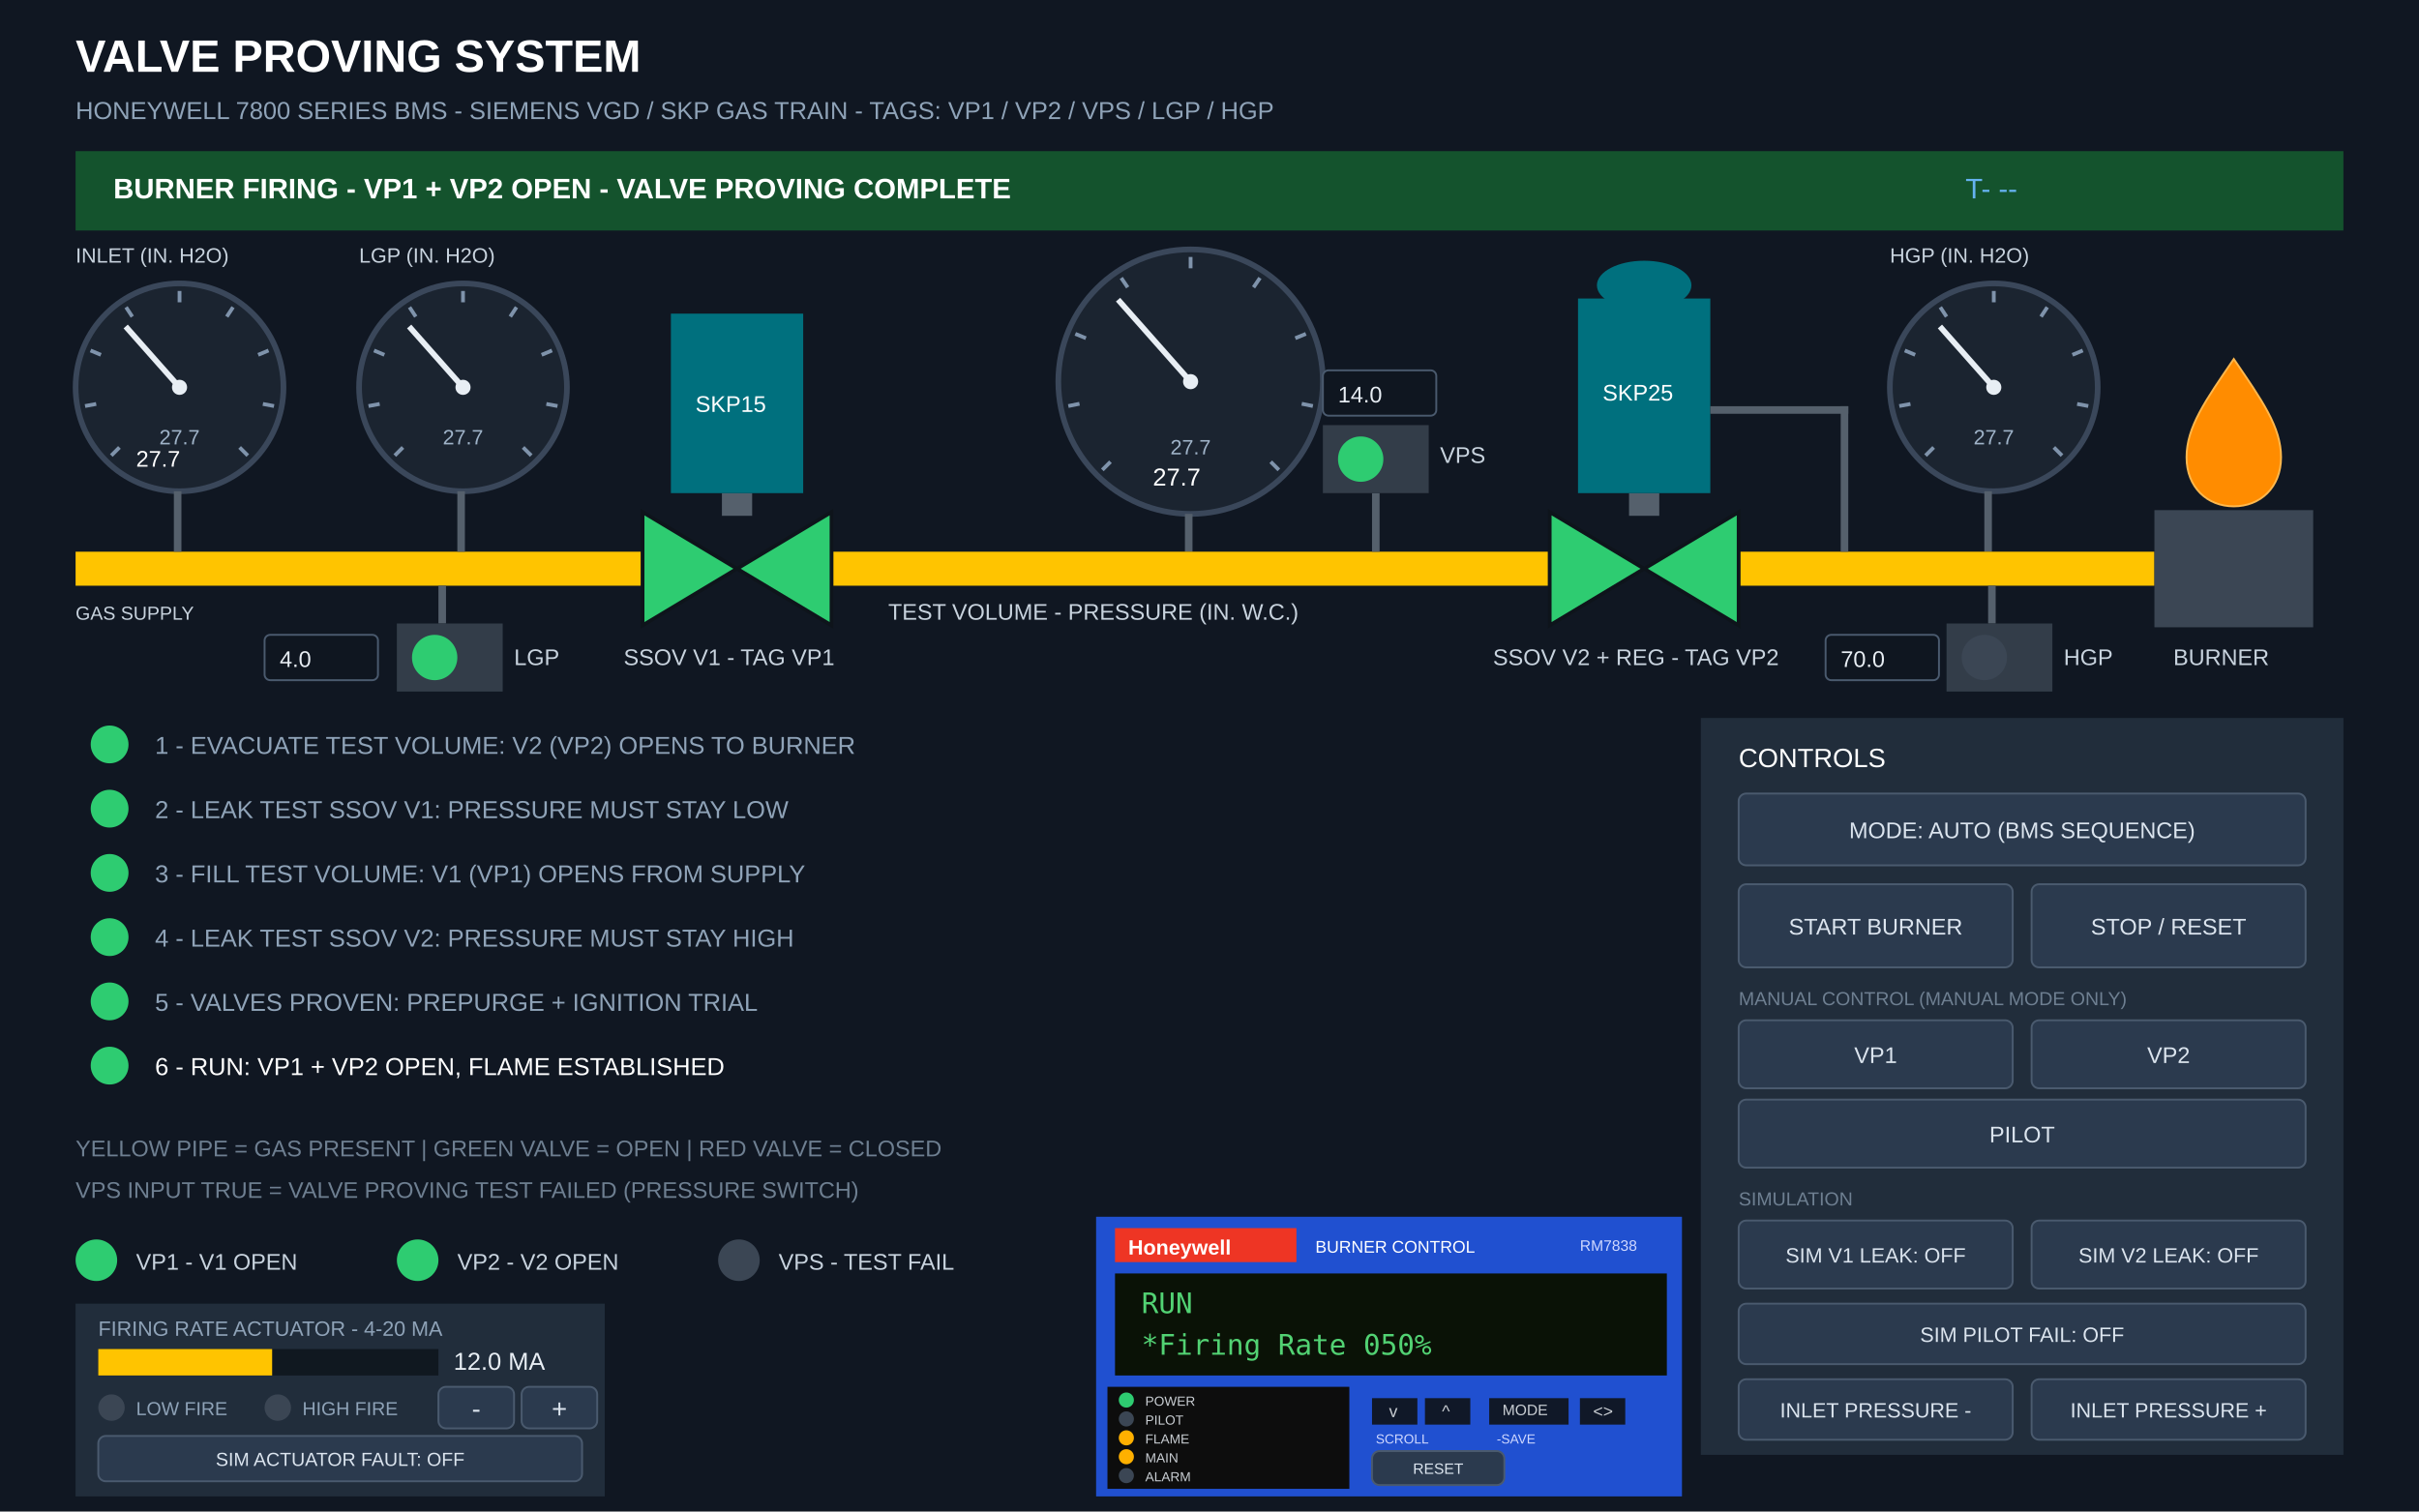
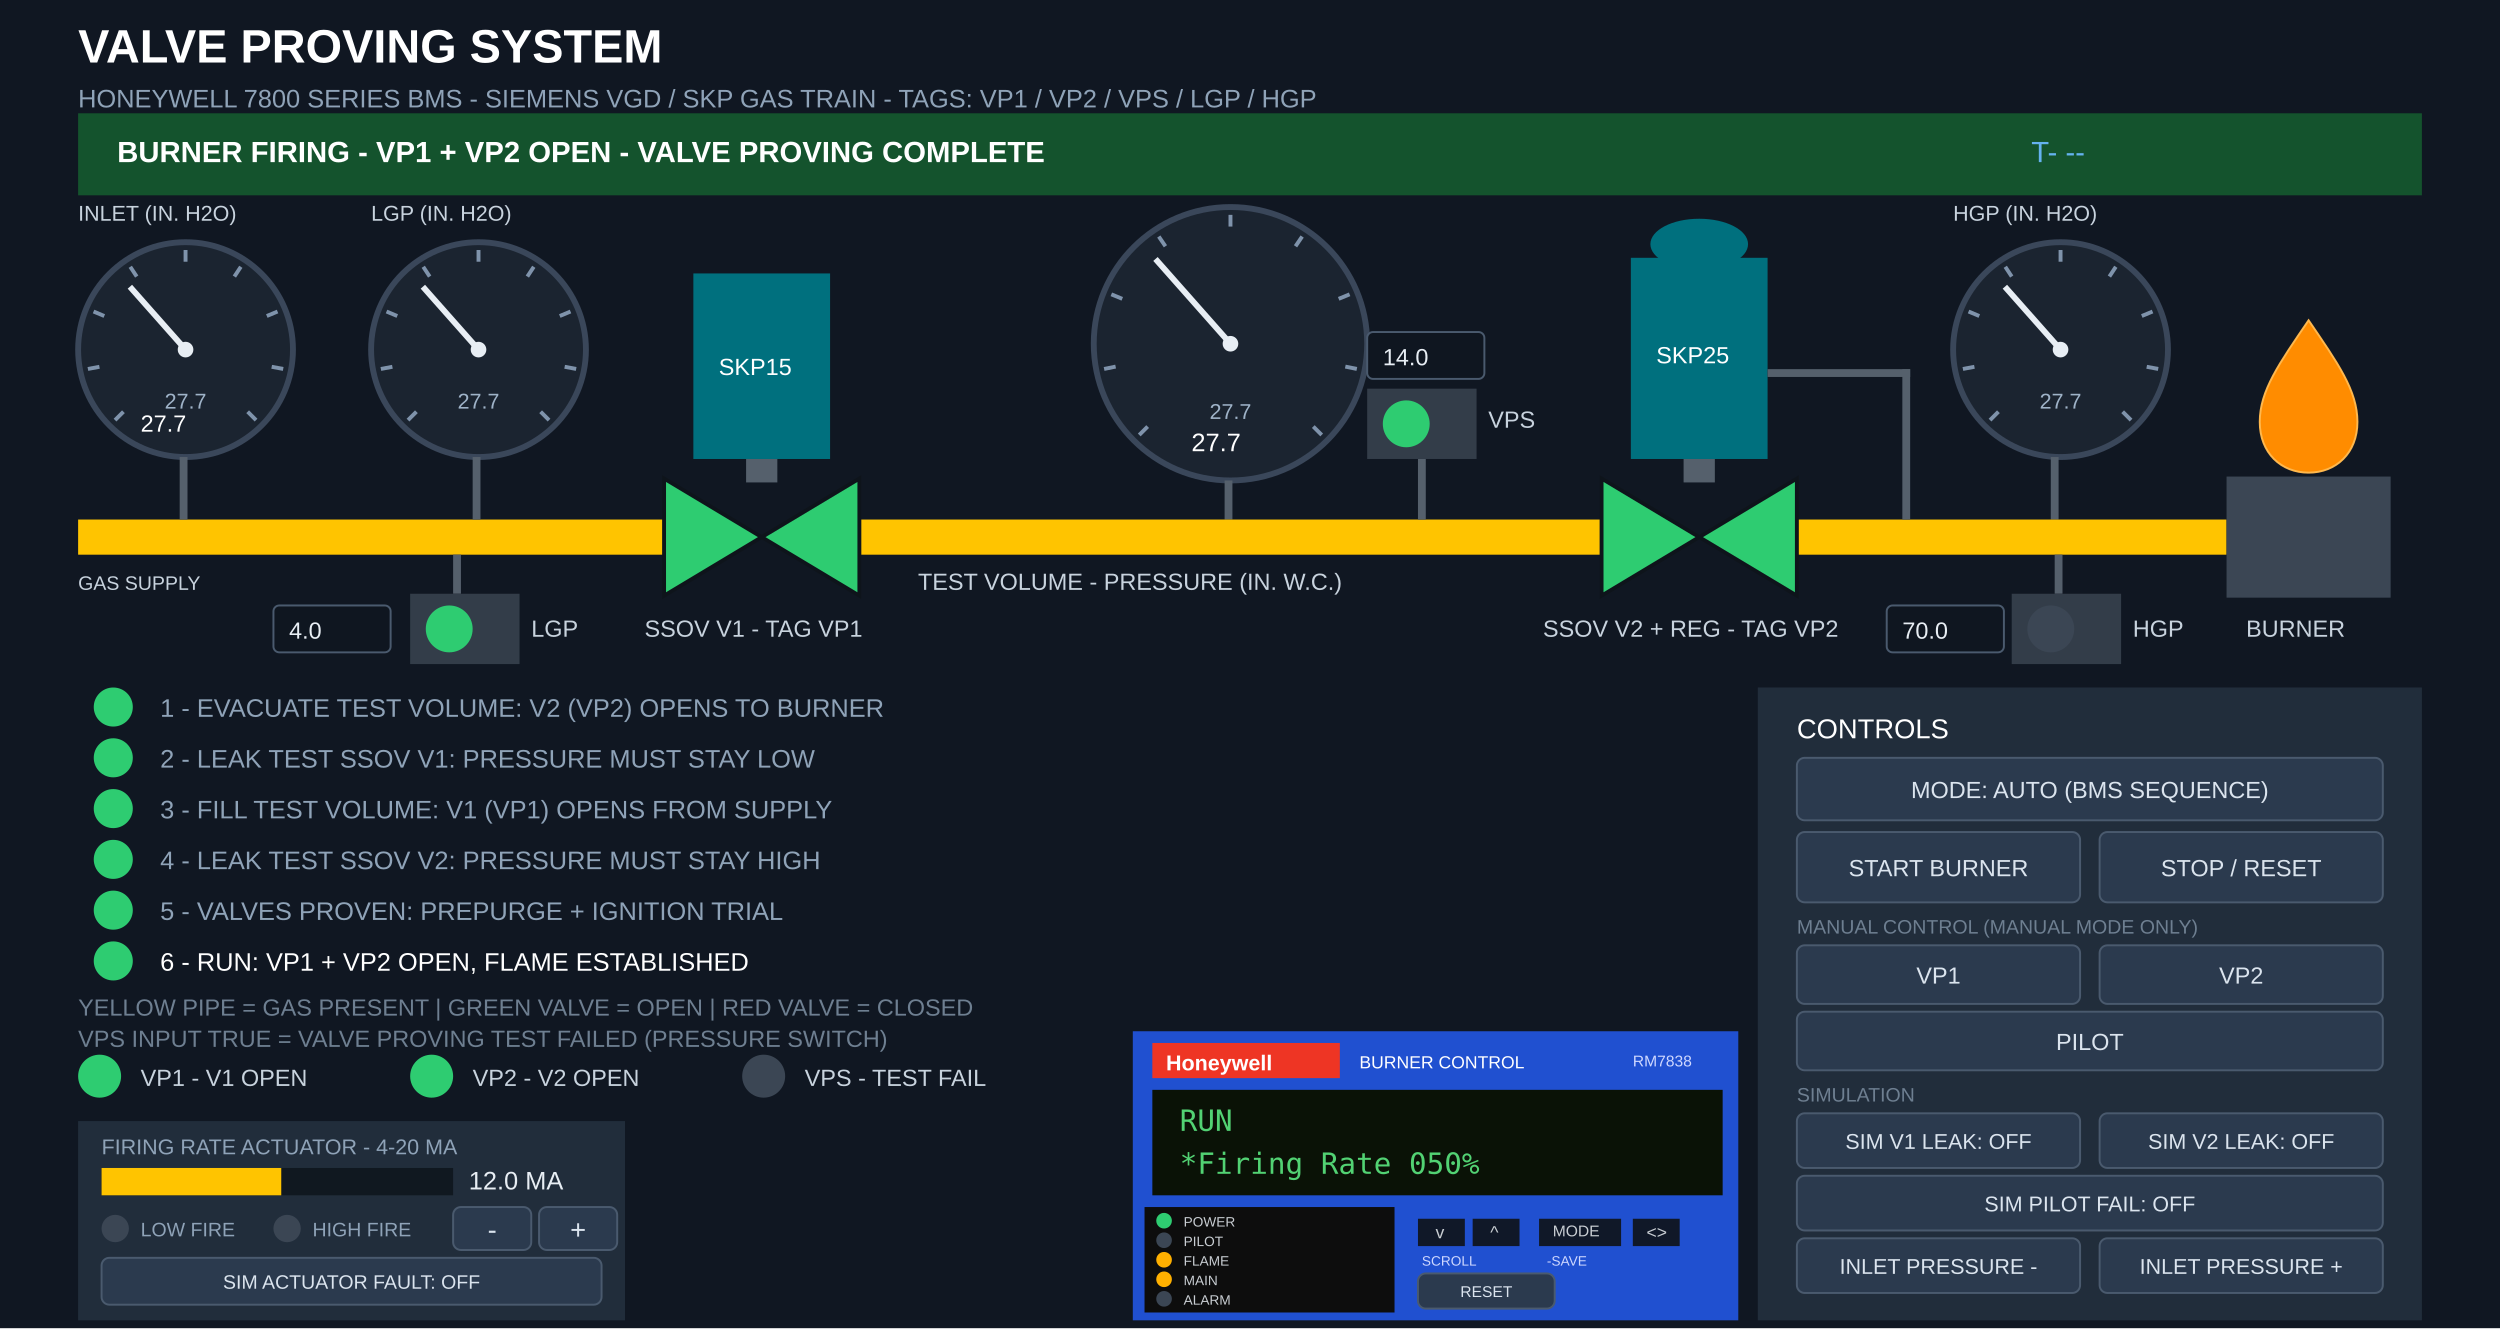
- <svg xmlns="http://www.w3.org/2000/svg" width="1280" height="800" viewBox="0 0 1280 800">
-   <rect width="1280" height="800" fill="#101722" />
-   <text x="40.0" y="38.0" font-size="24.0" fill="#ffffff" font-family="Arial, sans-serif" font-weight="bold">VALVE PROVING SYSTEM</text>
-   <text x="40.0" y="63.0" font-size="13.0" fill="#8fa3b8" font-family="Arial, sans-serif">HONEYWELL 7800 SERIES BMS - SIEMENS VGD / SKP GAS TRAIN - TAGS: VP1 / VP2 / VPS / LGP / HGP</text>
-   <rect x="40.0" y="80.0" width="1200.0" height="42.0" fill="#14532D" />
-   <text x="60.0" y="105.0" font-size="15.0" fill="#ffffff" font-family="Arial, sans-serif" font-weight="bold">BURNER FIRING - VP1 + VP2 OPEN - VALVE PROVING COMPLETE</text>
-   <text x="1040.0" y="105.0" font-size="15.0" fill="#65b2ef" font-family="Arial, sans-serif">T- --</text>
-   <circle cx="630.0" cy="202.0" r="70.0" fill="#1b2430" stroke="#3a475a" stroke-width="3" />
-   <line x1="583.3" y1="248.7" x2="587.6" y2="244.4" stroke="#7f93ab" stroke-width="2" />
-   <line x1="565.3" y1="214.9" x2="571.2" y2="213.7" stroke="#7f93ab" stroke-width="2" />
-   <line x1="569.0" y1="176.7" x2="574.6" y2="179.0" stroke="#7f93ab" stroke-width="2" />
-   <line x1="593.3" y1="147.1" x2="596.7" y2="152.1" stroke="#7f93ab" stroke-width="2" />
-   <line x1="630.0" y1="136.0" x2="630.0" y2="142.0" stroke="#7f93ab" stroke-width="2" />
-   <line x1="666.7" y1="147.1" x2="663.3" y2="152.1" stroke="#7f93ab" stroke-width="2" />
-   <line x1="691.0" y1="176.7" x2="685.4" y2="179.0" stroke="#7f93ab" stroke-width="2" />
-   <line x1="694.7" y1="214.9" x2="688.8" y2="213.7" stroke="#7f93ab" stroke-width="2" />
-   <line x1="676.7" y1="248.7" x2="672.4" y2="244.4" stroke="#7f93ab" stroke-width="2" />
-   <line x1="630.0" y1="202.0" x2="591.6" y2="158.6" stroke="#e8eef4" stroke-width="3" />
-   <circle cx="630.0" cy="202.0" r="4" fill="#e8eef4" />
-   <text x="630.0" y="240.5" font-size="11" fill="#9fb3c8" font-family="Arial" text-anchor="middle">27.7</text>
-   <text x="610.0" y="257.0" font-size="13.0" fill="#ffffff" font-family="Arial, sans-serif">27.7</text>
-   <rect x="627.0" y="272.0" width="4.0" height="20.0" fill="#55606c" />
-   <text x="40.0" y="139.0" font-size="11.0" fill="#c8d3de" font-family="Arial, sans-serif">INLET (IN. H2O)</text>
-   <circle cx="95.0" cy="205.0" r="55.0" fill="#1b2430" stroke="#3a475a" stroke-width="3" />
-   <line x1="58.9" y1="241.1" x2="63.2" y2="236.8" stroke="#7f93ab" stroke-width="2" />
-   <line x1="45.0" y1="214.9" x2="50.9" y2="213.8" stroke="#7f93ab" stroke-width="2" />
-   <line x1="47.9" y1="185.5" x2="53.4" y2="187.8" stroke="#7f93ab" stroke-width="2" />
-   <line x1="66.7" y1="162.6" x2="70.0" y2="167.6" stroke="#7f93ab" stroke-width="2" />
-   <line x1="95.0" y1="154.0" x2="95.0" y2="160.0" stroke="#7f93ab" stroke-width="2" />
-   <line x1="123.3" y1="162.6" x2="120.0" y2="167.6" stroke="#7f93ab" stroke-width="2" />
-   <line x1="142.1" y1="185.5" x2="136.6" y2="187.8" stroke="#7f93ab" stroke-width="2" />
-   <line x1="145.0" y1="214.9" x2="139.1" y2="213.8" stroke="#7f93ab" stroke-width="2" />
-   <line x1="131.1" y1="241.1" x2="126.8" y2="236.8" stroke="#7f93ab" stroke-width="2" />
-   <line x1="95.0" y1="205.0" x2="66.5" y2="172.8" stroke="#e8eef4" stroke-width="3" />
-   <circle cx="95.0" cy="205.0" r="4" fill="#e8eef4" />
-   <text x="95.0" y="235.2" font-size="11" fill="#9fb3c8" font-family="Arial" text-anchor="middle">27.7</text>
-   <text x="72.0" y="247.0" font-size="12.0" fill="#ffffff" font-family="Arial, sans-serif">27.7</text>
-   <text x="190.0" y="139.0" font-size="11.0" fill="#c8d3de" font-family="Arial, sans-serif">LGP (IN. H2O)</text>
-   <circle cx="245.0" cy="205.0" r="55.0" fill="#1b2430" stroke="#3a475a" stroke-width="3" />
-   <line x1="208.9" y1="241.1" x2="213.2" y2="236.8" stroke="#7f93ab" stroke-width="2" />
-   <line x1="195.0" y1="214.9" x2="200.9" y2="213.8" stroke="#7f93ab" stroke-width="2" />
-   <line x1="197.9" y1="185.5" x2="203.4" y2="187.8" stroke="#7f93ab" stroke-width="2" />
-   <line x1="216.7" y1="162.6" x2="220.0" y2="167.6" stroke="#7f93ab" stroke-width="2" />
-   <line x1="245.0" y1="154.0" x2="245.0" y2="160.0" stroke="#7f93ab" stroke-width="2" />
-   <line x1="273.3" y1="162.6" x2="270.0" y2="167.6" stroke="#7f93ab" stroke-width="2" />
-   <line x1="292.1" y1="185.5" x2="286.6" y2="187.8" stroke="#7f93ab" stroke-width="2" />
-   <line x1="295.0" y1="214.9" x2="289.1" y2="213.8" stroke="#7f93ab" stroke-width="2" />
-   <line x1="281.1" y1="241.1" x2="276.8" y2="236.8" stroke="#7f93ab" stroke-width="2" />
-   <line x1="245.0" y1="205.0" x2="216.5" y2="172.8" stroke="#e8eef4" stroke-width="3" />
-   <circle cx="245.0" cy="205.0" r="4" fill="#e8eef4" />
-   <text x="245.0" y="235.2" font-size="11" fill="#9fb3c8" font-family="Arial" text-anchor="middle">27.7</text>
-   <text x="1000.0" y="139.0" font-size="11.0" fill="#c8d3de" font-family="Arial, sans-serif">HGP (IN. H2O)</text>
-   <circle cx="1055.0" cy="205.0" r="55.0" fill="#1b2430" stroke="#3a475a" stroke-width="3" />
-   <line x1="1018.9" y1="241.1" x2="1023.2" y2="236.8" stroke="#7f93ab" stroke-width="2" />
-   <line x1="1005.0" y1="214.9" x2="1010.9" y2="213.8" stroke="#7f93ab" stroke-width="2" />
-   <line x1="1007.9" y1="185.5" x2="1013.4" y2="187.8" stroke="#7f93ab" stroke-width="2" />
-   <line x1="1026.7" y1="162.6" x2="1030.0" y2="167.6" stroke="#7f93ab" stroke-width="2" />
-   <line x1="1055.0" y1="154.0" x2="1055.0" y2="160.0" stroke="#7f93ab" stroke-width="2" />
-   <line x1="1083.3" y1="162.6" x2="1080.0" y2="167.6" stroke="#7f93ab" stroke-width="2" />
-   <line x1="1102.1" y1="185.5" x2="1096.6" y2="187.8" stroke="#7f93ab" stroke-width="2" />
-   <line x1="1105.0" y1="214.9" x2="1099.1" y2="213.8" stroke="#7f93ab" stroke-width="2" />
-   <line x1="1091.1" y1="241.1" x2="1086.8" y2="236.8" stroke="#7f93ab" stroke-width="2" />
-   <line x1="1055.0" y1="205.0" x2="1026.5" y2="172.8" stroke="#e8eef4" stroke-width="3" />
-   <circle cx="1055.0" cy="205.0" r="4" fill="#e8eef4" />
-   <text x="1055.0" y="235.2" font-size="11" fill="#9fb3c8" font-family="Arial" text-anchor="middle">27.7</text>
-   <rect x="1050.0" y="260.0" width="4.0" height="32.0" fill="#55606c" />
-   <rect x="40.0" y="292.0" width="300.0" height="18.0" fill="#FFC400" />
-   <rect x="440.0" y="292.0" width="380.0" height="18.0" fill="#FFC400" />
-   <rect x="920.0" y="292.0" width="220.0" height="18.0" fill="#FFC400" />
-   <rect x="726.0" y="261.0" width="4.0" height="31.0" fill="#55606c" />
-   <rect x="700.0" y="225.0" width="56.0" height="36.0" fill="#333d49" />
-   <ellipse cx="720.0" cy="243.0" rx="12.0" ry="12.0" fill="#2ECC71" />
-   <text x="762.0" y="245.0" font-size="12.0" fill="#c8d3de" font-family="Arial, sans-serif">VPS</text>
-   <rect x="92.0" y="260.0" width="4.0" height="32.0" fill="#55606c" />
-   <rect x="242.0" y="260.0" width="4.0" height="32.0" fill="#55606c" />
-   <rect x="232.0" y="310.0" width="4.0" height="20.0" fill="#55606c" />
-   <rect x="210.0" y="330.0" width="56.0" height="36.0" fill="#333d49" />
-   <ellipse cx="230.0" cy="348.0" rx="12.0" ry="12.0" fill="#2ECC71" />
-   <text x="272.0" y="352.0" font-size="12.0" fill="#c8d3de" font-family="Arial, sans-serif">LGP</text>
-   <rect x="1052.0" y="310.0" width="4.0" height="20.0" fill="#55606c" />
-   <rect x="1030.0" y="330.0" width="56.0" height="36.0" fill="#333d49" />
-   <ellipse cx="1050.0" cy="348.0" rx="12.0" ry="12.0" fill="#3b4654" />
-   <text x="1092.0" y="352.0" font-size="12.0" fill="#c8d3de" font-family="Arial, sans-serif">HGP</text>
-   <rect x="140.0" y="336.0" width="60.0" height="24.0" rx="3" fill="#0f1620" stroke="#4a5a6e" />
-   <text x="148.0" y="353.0" font-size="12" fill="#e8eef4" font-family="Arial">4.0</text>
-   <rect x="966.0" y="336.0" width="60.0" height="24.0" rx="3" fill="#0f1620" stroke="#4a5a6e" />
-   <text x="974.0" y="353.0" font-size="12" fill="#e8eef4" font-family="Arial">70.0</text>
-   <rect x="700.0" y="196.0" width="60.0" height="24.0" rx="3" fill="#0f1620" stroke="#4a5a6e" />
-   <text x="708.0" y="213.0" font-size="12" fill="#e8eef4" font-family="Arial">14.0</text>
-   <rect x="382.0" y="261.0" width="16.0" height="12.0" fill="#55606c" />
-   <rect x="355.0" y="166.0" width="70.0" height="95.0" fill="#00707e" />
-   <text x="368.0" y="218.0" font-size="12.0" fill="#ffffff" font-family="Arial, sans-serif">SKP15</text>
-   <g transform="translate(340.0,271.0)">
+ <svg xmlns="http://www.w3.org/2000/svg" width="1280" height="680" viewBox="0 0 1280 680">
+   <rect width="1280" height="680" fill="#101722" />
+   <text x="40.0" y="32.0" font-size="24.0" fill="#ffffff" font-family="Arial, sans-serif" font-weight="bold">VALVE PROVING SYSTEM</text>
+   <text x="40.0" y="55.0" font-size="13.0" fill="#8fa3b8" font-family="Arial, sans-serif">HONEYWELL 7800 SERIES BMS - SIEMENS VGD / SKP GAS TRAIN - TAGS: VP1 / VP2 / VPS / LGP / HGP</text>
+   <rect x="40.0" y="58.0" width="1200.0" height="42.0" fill="#14532D" />
+   <text x="60.0" y="83.0" font-size="15.0" fill="#ffffff" font-family="Arial, sans-serif" font-weight="bold">BURNER FIRING - VP1 + VP2 OPEN - VALVE PROVING COMPLETE</text>
+   <text x="1040.0" y="83.0" font-size="15.0" fill="#65b2ef" font-family="Arial, sans-serif">T- --</text>
+   <circle cx="630.0" cy="176.0" r="70.0" fill="#1b2430" stroke="#3a475a" stroke-width="3" />
+   <line x1="583.3" y1="222.7" x2="587.6" y2="218.4" stroke="#7f93ab" stroke-width="2" />
+   <line x1="565.3" y1="188.9" x2="571.2" y2="187.7" stroke="#7f93ab" stroke-width="2" />
+   <line x1="569.0" y1="150.7" x2="574.6" y2="153.0" stroke="#7f93ab" stroke-width="2" />
+   <line x1="593.3" y1="121.1" x2="596.7" y2="126.1" stroke="#7f93ab" stroke-width="2" />
+   <line x1="630.0" y1="110.0" x2="630.0" y2="116.0" stroke="#7f93ab" stroke-width="2" />
+   <line x1="666.7" y1="121.1" x2="663.3" y2="126.1" stroke="#7f93ab" stroke-width="2" />
+   <line x1="691.0" y1="150.7" x2="685.4" y2="153.0" stroke="#7f93ab" stroke-width="2" />
+   <line x1="694.7" y1="188.9" x2="688.8" y2="187.7" stroke="#7f93ab" stroke-width="2" />
+   <line x1="676.7" y1="222.7" x2="672.4" y2="218.4" stroke="#7f93ab" stroke-width="2" />
+   <line x1="630.0" y1="176.0" x2="591.6" y2="132.6" stroke="#e8eef4" stroke-width="3" />
+   <circle cx="630.0" cy="176.0" r="4" fill="#e8eef4" />
+   <text x="630.0" y="214.5" font-size="11" fill="#9fb3c8" font-family="Arial" text-anchor="middle">27.7</text>
+   <text x="610.0" y="231.0" font-size="13.0" fill="#ffffff" font-family="Arial, sans-serif">27.7</text>
+   <rect x="627.0" y="246.0" width="4.0" height="20.0" fill="#55606c" />
+   <text x="40.0" y="113.0" font-size="11.0" fill="#c8d3de" font-family="Arial, sans-serif">INLET (IN. H2O)</text>
+   <circle cx="95.0" cy="179.0" r="55.0" fill="#1b2430" stroke="#3a475a" stroke-width="3" />
+   <line x1="58.9" y1="215.1" x2="63.2" y2="210.8" stroke="#7f93ab" stroke-width="2" />
+   <line x1="45.0" y1="188.9" x2="50.9" y2="187.8" stroke="#7f93ab" stroke-width="2" />
+   <line x1="47.9" y1="159.5" x2="53.4" y2="161.8" stroke="#7f93ab" stroke-width="2" />
+   <line x1="66.7" y1="136.6" x2="70.0" y2="141.6" stroke="#7f93ab" stroke-width="2" />
+   <line x1="95.0" y1="128.0" x2="95.0" y2="134.0" stroke="#7f93ab" stroke-width="2" />
+   <line x1="123.3" y1="136.6" x2="120.0" y2="141.6" stroke="#7f93ab" stroke-width="2" />
+   <line x1="142.1" y1="159.5" x2="136.6" y2="161.8" stroke="#7f93ab" stroke-width="2" />
+   <line x1="145.0" y1="188.9" x2="139.1" y2="187.8" stroke="#7f93ab" stroke-width="2" />
+   <line x1="131.1" y1="215.1" x2="126.8" y2="210.8" stroke="#7f93ab" stroke-width="2" />
+   <line x1="95.0" y1="179.0" x2="66.5" y2="146.8" stroke="#e8eef4" stroke-width="3" />
+   <circle cx="95.0" cy="179.0" r="4" fill="#e8eef4" />
+   <text x="95.0" y="209.2" font-size="11" fill="#9fb3c8" font-family="Arial" text-anchor="middle">27.7</text>
+   <text x="72.0" y="221.0" font-size="12.0" fill="#ffffff" font-family="Arial, sans-serif">27.7</text>
+   <text x="190.0" y="113.0" font-size="11.0" fill="#c8d3de" font-family="Arial, sans-serif">LGP (IN. H2O)</text>
+   <circle cx="245.0" cy="179.0" r="55.0" fill="#1b2430" stroke="#3a475a" stroke-width="3" />
+   <line x1="208.9" y1="215.1" x2="213.2" y2="210.8" stroke="#7f93ab" stroke-width="2" />
+   <line x1="195.0" y1="188.9" x2="200.9" y2="187.8" stroke="#7f93ab" stroke-width="2" />
+   <line x1="197.9" y1="159.5" x2="203.4" y2="161.8" stroke="#7f93ab" stroke-width="2" />
+   <line x1="216.7" y1="136.6" x2="220.0" y2="141.6" stroke="#7f93ab" stroke-width="2" />
+   <line x1="245.0" y1="128.0" x2="245.0" y2="134.0" stroke="#7f93ab" stroke-width="2" />
+   <line x1="273.3" y1="136.6" x2="270.0" y2="141.6" stroke="#7f93ab" stroke-width="2" />
+   <line x1="292.1" y1="159.5" x2="286.6" y2="161.8" stroke="#7f93ab" stroke-width="2" />
+   <line x1="295.0" y1="188.9" x2="289.1" y2="187.8" stroke="#7f93ab" stroke-width="2" />
+   <line x1="281.1" y1="215.1" x2="276.8" y2="210.8" stroke="#7f93ab" stroke-width="2" />
+   <line x1="245.0" y1="179.0" x2="216.5" y2="146.8" stroke="#e8eef4" stroke-width="3" />
+   <circle cx="245.0" cy="179.0" r="4" fill="#e8eef4" />
+   <text x="245.0" y="209.2" font-size="11" fill="#9fb3c8" font-family="Arial" text-anchor="middle">27.7</text>
+   <text x="1000.0" y="113.0" font-size="11.0" fill="#c8d3de" font-family="Arial, sans-serif">HGP (IN. H2O)</text>
+   <circle cx="1055.0" cy="179.0" r="55.0" fill="#1b2430" stroke="#3a475a" stroke-width="3" />
+   <line x1="1018.9" y1="215.1" x2="1023.2" y2="210.8" stroke="#7f93ab" stroke-width="2" />
+   <line x1="1005.0" y1="188.9" x2="1010.9" y2="187.8" stroke="#7f93ab" stroke-width="2" />
+   <line x1="1007.9" y1="159.5" x2="1013.4" y2="161.8" stroke="#7f93ab" stroke-width="2" />
+   <line x1="1026.7" y1="136.6" x2="1030.0" y2="141.6" stroke="#7f93ab" stroke-width="2" />
+   <line x1="1055.0" y1="128.0" x2="1055.0" y2="134.0" stroke="#7f93ab" stroke-width="2" />
+   <line x1="1083.3" y1="136.6" x2="1080.0" y2="141.6" stroke="#7f93ab" stroke-width="2" />
+   <line x1="1102.1" y1="159.5" x2="1096.6" y2="161.8" stroke="#7f93ab" stroke-width="2" />
+   <line x1="1105.0" y1="188.9" x2="1099.1" y2="187.8" stroke="#7f93ab" stroke-width="2" />
+   <line x1="1091.1" y1="215.1" x2="1086.8" y2="210.8" stroke="#7f93ab" stroke-width="2" />
+   <line x1="1055.0" y1="179.0" x2="1026.5" y2="146.8" stroke="#e8eef4" stroke-width="3" />
+   <circle cx="1055.0" cy="179.0" r="4" fill="#e8eef4" />
+   <text x="1055.0" y="209.2" font-size="11" fill="#9fb3c8" font-family="Arial" text-anchor="middle">27.7</text>
+   <rect x="1050.0" y="234.0" width="4.0" height="32.0" fill="#55606c" />
+   <rect x="40.0" y="266.0" width="300.0" height="18.0" fill="#FFC400" />
+   <rect x="440.0" y="266.0" width="380.0" height="18.0" fill="#FFC400" />
+   <rect x="920.0" y="266.0" width="220.0" height="18.0" fill="#FFC400" />
+   <rect x="726.0" y="235.0" width="4.0" height="31.0" fill="#55606c" />
+   <rect x="700.0" y="199.0" width="56.0" height="36.0" fill="#333d49" />
+   <ellipse cx="720.0" cy="217.0" rx="12.0" ry="12.0" fill="#2ECC71" />
+   <text x="762.0" y="219.0" font-size="12.0" fill="#c8d3de" font-family="Arial, sans-serif">VPS</text>
+   <rect x="92.0" y="234.0" width="4.0" height="32.0" fill="#55606c" />
+   <rect x="242.0" y="234.0" width="4.0" height="32.0" fill="#55606c" />
+   <rect x="232.0" y="284.0" width="4.0" height="20.0" fill="#55606c" />
+   <rect x="210.0" y="304.0" width="56.0" height="36.0" fill="#333d49" />
+   <ellipse cx="230.0" cy="322.0" rx="12.0" ry="12.0" fill="#2ECC71" />
+   <text x="272.0" y="326.0" font-size="12.0" fill="#c8d3de" font-family="Arial, sans-serif">LGP</text>
+   <rect x="1052.0" y="284.0" width="4.0" height="20.0" fill="#55606c" />
+   <rect x="1030.0" y="304.0" width="56.0" height="36.0" fill="#333d49" />
+   <ellipse cx="1050.0" cy="322.0" rx="12.0" ry="12.0" fill="#3b4654" />
+   <text x="1092.0" y="326.0" font-size="12.0" fill="#c8d3de" font-family="Arial, sans-serif">HGP</text>
+   <rect x="140.0" y="310.0" width="60.0" height="24.0" rx="3" fill="#0f1620" stroke="#4a5a6e" />
+   <text x="148.0" y="327.0" font-size="12" fill="#e8eef4" font-family="Arial">4.0</text>
+   <rect x="966.0" y="310.0" width="60.0" height="24.0" rx="3" fill="#0f1620" stroke="#4a5a6e" />
+   <text x="974.0" y="327.0" font-size="12" fill="#e8eef4" font-family="Arial">70.0</text>
+   <rect x="700.0" y="170.0" width="60.0" height="24.0" rx="3" fill="#0f1620" stroke="#4a5a6e" />
+   <text x="708.0" y="187.0" font-size="12" fill="#e8eef4" font-family="Arial">14.0</text>
+   <rect x="382.0" y="235.0" width="16.0" height="12.0" fill="#55606c" />
+   <rect x="355.0" y="140.0" width="70.0" height="95.0" fill="#00707e" />
+   <text x="368.0" y="192.0" font-size="12.0" fill="#ffffff" font-family="Arial, sans-serif">SKP15</text>
+   <g transform="translate(340.0,245.0)">
    <path d="M 0 0 L 50 30 L 100 0 L 100 60 L 50 30 L 0 60 Z" fill="#2ECC71" stroke="#0e141b" stroke-width="2.0" />
  </g>
-   <text x="330.0" y="352.0" font-size="12.0" fill="#c8d3de" font-family="Arial, sans-serif">SSOV V1 - TAG VP1</text>
-   <rect x="862.0" y="261.0" width="16.0" height="12.0" fill="#55606c" />
-   <ellipse cx="870.0" cy="151.0" rx="25.0" ry="13.0" fill="#00707e" />
-   <rect x="835.0" y="158.0" width="70.0" height="103.0" fill="#00707e" />
-   <text x="848.0" y="212.0" font-size="12.0" fill="#ffffff" font-family="Arial, sans-serif">SKP25</text>
-   <rect x="905.0" y="215.0" width="73.0" height="4.0" fill="#55606c" />
-   <rect x="974.0" y="215.0" width="4.0" height="77.0" fill="#55606c" />
-   <g transform="translate(820.0,271.0)">
+   <text x="330.0" y="326.0" font-size="12.0" fill="#c8d3de" font-family="Arial, sans-serif">SSOV V1 - TAG VP1</text>
+   <rect x="862.0" y="235.0" width="16.0" height="12.0" fill="#55606c" />
+   <ellipse cx="870.0" cy="125.0" rx="25.0" ry="13.0" fill="#00707e" />
+   <rect x="835.0" y="132.0" width="70.0" height="103.0" fill="#00707e" />
+   <text x="848.0" y="186.0" font-size="12.0" fill="#ffffff" font-family="Arial, sans-serif">SKP25</text>
+   <rect x="905.0" y="189.0" width="73.0" height="4.0" fill="#55606c" />
+   <rect x="974.0" y="189.0" width="4.0" height="77.0" fill="#55606c" />
+   <g transform="translate(820.0,245.0)">
    <path d="M 0 0 L 50 30 L 100 0 L 100 60 L 50 30 L 0 60 Z" fill="#2ECC71" stroke="#0e141b" stroke-width="2.0" />
  </g>
-   <text x="790.0" y="352.0" font-size="12.0" fill="#c8d3de" font-family="Arial, sans-serif">SSOV V2 + REG - TAG VP2</text>
-   <rect x="1140.0" y="270.0" width="84.0" height="62.0" fill="#3b4654" />
-   <text x="1150.0" y="352.0" font-size="12.0" fill="#c8d3de" font-family="Arial, sans-serif">BURNER</text>
-   <g transform="translate(1157.0,190.0)">
+   <text x="790.0" y="326.0" font-size="12.0" fill="#c8d3de" font-family="Arial, sans-serif">SSOV V2 + REG - TAG VP2</text>
+   <rect x="1140.0" y="244.0" width="84.0" height="62.0" fill="#3b4654" />
+   <text x="1150.0" y="326.0" font-size="12.0" fill="#c8d3de" font-family="Arial, sans-serif">BURNER</text>
+   <g transform="translate(1157.0,164.0)">
    <path d="M 25 0 C 40 22 50 36 50 52 C 50 68 39 78 25 78 C 11 78 0 68 0 52 C 0 36 10 22 25 0 Z" fill="#FF8C00" stroke="#ffb84d" stroke-width="1.0" />
  </g>
-   <text x="40.0" y="328.0" font-size="10.0" fill="#c8d3de" font-family="Arial, sans-serif">GAS SUPPLY</text>
-   <text x="470.0" y="328.0" font-size="12.0" fill="#c8d3de" font-family="Arial, sans-serif">TEST VOLUME - PRESSURE (IN. W.C.)</text>
-   <ellipse cx="58.0" cy="394.0" rx="10.0" ry="10.0" fill="#2ECC71" />
-   <text x="82.0" y="399.0" font-size="13.0" fill="#8fa3b8" font-family="Arial, sans-serif">1 - EVACUATE TEST VOLUME: V2 (VP2) OPENS TO BURNER</text>
-   <ellipse cx="58.0" cy="428.0" rx="10.0" ry="10.0" fill="#2ECC71" />
-   <text x="82.0" y="433.0" font-size="13.0" fill="#8fa3b8" font-family="Arial, sans-serif">2 - LEAK TEST SSOV V1: PRESSURE MUST STAY LOW</text>
-   <ellipse cx="58.0" cy="462.0" rx="10.0" ry="10.0" fill="#2ECC71" />
-   <text x="82.0" y="467.0" font-size="13.0" fill="#8fa3b8" font-family="Arial, sans-serif">3 - FILL TEST VOLUME: V1 (VP1) OPENS FROM SUPPLY</text>
-   <ellipse cx="58.0" cy="496.0" rx="10.0" ry="10.0" fill="#2ECC71" />
-   <text x="82.0" y="501.0" font-size="13.0" fill="#8fa3b8" font-family="Arial, sans-serif">4 - LEAK TEST SSOV V2: PRESSURE MUST STAY HIGH</text>
-   <ellipse cx="58.0" cy="530.0" rx="10.0" ry="10.0" fill="#2ECC71" />
-   <text x="82.0" y="535.0" font-size="13.0" fill="#8fa3b8" font-family="Arial, sans-serif">5 - VALVES PROVEN: PREPURGE + IGNITION TRIAL</text>
-   <ellipse cx="58.0" cy="564.0" rx="10.0" ry="10.0" fill="#2ECC71" />
-   <text x="82.0" y="569.0" font-size="13.0" fill="#ffffff" font-family="Arial, sans-serif">6 - RUN: VP1 + VP2 OPEN, FLAME ESTABLISHED</text>
-   <text x="40.0" y="612.0" font-size="12.0" fill="#6e7f91" font-family="Arial, sans-serif">YELLOW PIPE = GAS PRESENT | GREEN VALVE = OPEN | RED VALVE = CLOSED</text>
-   <text x="40.0" y="634.0" font-size="12.0" fill="#6e7f91" font-family="Arial, sans-serif">VPS INPUT TRUE = VALVE PROVING TEST FAILED (PRESSURE SWITCH)</text>
-   <ellipse cx="51.0" cy="667.0" rx="11.0" ry="11.0" fill="#2ECC71" />
-   <text x="72.0" y="672.0" font-size="12.0" fill="#c8d3de" font-family="Arial, sans-serif">VP1 - V1 OPEN</text>
-   <ellipse cx="221.0" cy="667.0" rx="11.0" ry="11.0" fill="#2ECC71" />
-   <text x="242.0" y="672.0" font-size="12.0" fill="#c8d3de" font-family="Arial, sans-serif">VP2 - V2 OPEN</text>
-   <ellipse cx="391.0" cy="667.0" rx="11.0" ry="11.0" fill="#3b4654" />
-   <text x="412.0" y="672.0" font-size="12.0" fill="#c8d3de" font-family="Arial, sans-serif">VPS - TEST FAIL</text>
-   <rect x="40.0" y="690.0" width="280.0" height="102.0" fill="#212d3b" />
-   <text x="52.0" y="707.0" font-size="11.0" fill="#8fa3b8" font-family="Arial, sans-serif">FIRING RATE ACTUATOR - 4-20 MA</text>
-   <rect x="52.0" y="714.0" width="180.0" height="14.0" fill="#101820" />
-   <rect x="52.0" y="714.0" width="92.0" height="14.0" fill="#ffc400" />
-   <text x="240.0" y="725.0" font-size="13.0" fill="#e8eef4" font-family="Arial, sans-serif">12.0 MA</text>
-   <ellipse cx="59.0" cy="745.0" rx="7.0" ry="7.0" fill="#3b4654" />
-   <text x="72.0" y="749.0" font-size="10.0" fill="#8fa3b8" font-family="Arial, sans-serif">LOW FIRE</text>
-   <ellipse cx="147.0" cy="745.0" rx="7.0" ry="7.0" fill="#3b4654" />
-   <text x="160.0" y="749.0" font-size="10.0" fill="#8fa3b8" font-family="Arial, sans-serif">HIGH FIRE</text>
-   <rect x="232.0" y="734.0" width="40.0" height="22.0" rx="4" fill="#2b3a4e" stroke="#4a5a6e" />
-   <text x="252.0" y="750.385" font-size="14.0" fill="#dbe4ee" font-family="Arial" text-anchor="middle">-</text>
-   <rect x="276.0" y="734.0" width="40.0" height="22.0" rx="4" fill="#2b3a4e" stroke="#4a5a6e" />
-   <text x="296.0" y="750.385" font-size="14.0" fill="#dbe4ee" font-family="Arial" text-anchor="middle">+</text>
-   <rect x="52.0" y="760.0" width="256.0" height="24.0" rx="4" fill="#2b3a4e" stroke="#4a5a6e" />
-   <text x="180.0" y="775.846" font-size="10.0" fill="#dbe4ee" font-family="Arial" text-anchor="middle">SIM ACTUATOR FAULT: OFF</text>
-   <rect x="580.0" y="644.0" width="310.0" height="148.0" fill="#2050d0" />
-   <rect x="590.0" y="650.0" width="96.0" height="18.0" fill="#ee3524" />
-   <text x="597.0" y="664.0" font-size="11.0" fill="#ffffff" font-family="Arial, sans-serif" font-weight="bold">Honeywell</text>
-   <text x="696.0" y="663.0" font-size="9.0" fill="#ffffff" font-family="Arial, sans-serif">BURNER CONTROL</text>
-   <text x="836.0" y="662.0" font-size="8.0" fill="#cfd8ff" font-family="Arial, sans-serif">RM7838</text>
-   <rect x="590.0" y="674.0" width="292.0" height="54.0" fill="#0a1206" />
-   <text x="604.0" y="695.0" font-size="15.0" fill="#52d273" font-family="monospace">RUN</text>
-   <text x="604.0" y="717.0" font-size="15.0" fill="#52d273" font-family="monospace">*Firing Rate  050%</text>
-   <rect x="586.0" y="734.0" width="128.0" height="54.0" fill="#0d0d0d" />
-   <ellipse cx="596.0" cy="741.0" rx="4.0" ry="4.0" fill="#2ECC71" />
-   <text x="606.0" y="744.0" font-size="7.0" fill="#c9ced3" font-family="Arial, sans-serif">POWER</text>
-   <ellipse cx="596.0" cy="751.0" rx="4.0" ry="4.0" fill="#3b4654" />
-   <text x="606.0" y="754.0" font-size="7.0" fill="#c9ced3" font-family="Arial, sans-serif">PILOT</text>
-   <ellipse cx="596.0" cy="761.0" rx="4.0" ry="4.0" fill="#FFB000" />
-   <text x="606.0" y="764.0" font-size="7.0" fill="#c9ced3" font-family="Arial, sans-serif">FLAME</text>
-   <ellipse cx="596.0" cy="771.0" rx="4.0" ry="4.0" fill="#FFB000" />
-   <text x="606.0" y="774.0" font-size="7.0" fill="#c9ced3" font-family="Arial, sans-serif">MAIN</text>
-   <ellipse cx="596.0" cy="781.0" rx="4.0" ry="4.0" fill="#3b4654" />
-   <text x="606.0" y="784.0" font-size="7.0" fill="#c9ced3" font-family="Arial, sans-serif">ALARM</text>
-   <rect x="726.0" y="740.0" width="24.0" height="14.0" fill="#101828" />
-   <text x="735.0" y="750.0" font-size="9.0" fill="#c9ced3" font-family="Arial, sans-serif">v</text>
-   <rect x="754.0" y="740.0" width="24.0" height="14.0" fill="#101828" />
-   <text x="763.0" y="750.0" font-size="9.0" fill="#c9ced3" font-family="Arial, sans-serif">^</text>
-   <text x="728.0" y="764.0" font-size="7.0" fill="#cfd8ff" font-family="Arial, sans-serif">SCROLL</text>
-   <rect x="788.0" y="740.0" width="42.0" height="14.0" fill="#101828" />
-   <text x="795.0" y="749.0" font-size="8.0" fill="#c9ced3" font-family="Arial, sans-serif">MODE</text>
-   <text x="792.0" y="764.0" font-size="7.0" fill="#cfd8ff" font-family="Arial, sans-serif">-SAVE</text>
-   <rect x="836.0" y="740.0" width="24.0" height="14.0" fill="#101828" />
-   <text x="843.0" y="750.0" font-size="9.0" fill="#c9ced3" font-family="Arial, sans-serif">&lt;&gt;</text>
-   <rect x="726.0" y="768.0" width="70.0" height="18.0" rx="4" fill="#2b3a4e" stroke="#4a5a6e" />
-   <text x="761.0" y="780.077" font-size="8.0" fill="#dbe4ee" font-family="Arial" text-anchor="middle">RESET</text>
-   <rect x="900.0" y="380.0" width="340.0" height="390.0" fill="#212d3b" />
-   <text x="920.0" y="406.0" font-size="14.0" fill="#ffffff" font-family="Arial, sans-serif">CONTROLS</text>
-   <rect x="920.0" y="420.0" width="300.0" height="38.0" rx="4" fill="#2b3a4e" stroke="#4a5a6e" />
-   <text x="1070.0" y="443.615" font-size="12.0" fill="#dbe4ee" font-family="Arial" text-anchor="middle">MODE: AUTO (BMS SEQUENCE)</text>
-   <rect x="920.0" y="468.0" width="145.0" height="44.0" rx="4" fill="#2b3a4e" stroke="#4a5a6e" />
-   <text x="992.5" y="494.615" font-size="12.0" fill="#dbe4ee" font-family="Arial" text-anchor="middle">START BURNER</text>
-   <rect x="1075.0" y="468.0" width="145.0" height="44.0" rx="4" fill="#2b3a4e" stroke="#4a5a6e" />
-   <text x="1147.5" y="494.615" font-size="12.0" fill="#dbe4ee" font-family="Arial" text-anchor="middle">STOP / RESET</text>
-   <text x="920.0" y="532.0" font-size="10.0" fill="#6e7f91" font-family="Arial, sans-serif">MANUAL CONTROL (MANUAL MODE ONLY)</text>
-   <rect x="920.0" y="540.0" width="145.0" height="36.0" rx="4" fill="#2b3a4e" stroke="#4a5a6e" />
-   <text x="992.5" y="562.615" font-size="12.0" fill="#dbe4ee" font-family="Arial" text-anchor="middle">VP1</text>
-   <rect x="1075.0" y="540.0" width="145.0" height="36.0" rx="4" fill="#2b3a4e" stroke="#4a5a6e" />
-   <text x="1147.5" y="562.615" font-size="12.0" fill="#dbe4ee" font-family="Arial" text-anchor="middle">VP2</text>
-   <rect x="920.0" y="582.0" width="300.0" height="36.0" rx="4" fill="#2b3a4e" stroke="#4a5a6e" />
-   <text x="1070.0" y="604.615" font-size="12.0" fill="#dbe4ee" font-family="Arial" text-anchor="middle">PILOT</text>
-   <text x="920.0" y="638.0" font-size="10.0" fill="#6e7f91" font-family="Arial, sans-serif">SIMULATION</text>
-   <rect x="920.0" y="646.0" width="145.0" height="36.0" rx="4" fill="#2b3a4e" stroke="#4a5a6e" />
-   <text x="992.5" y="668.231" font-size="11.0" fill="#dbe4ee" font-family="Arial" text-anchor="middle">SIM V1 LEAK: OFF</text>
-   <rect x="1075.0" y="646.0" width="145.0" height="36.0" rx="4" fill="#2b3a4e" stroke="#4a5a6e" />
-   <text x="1147.5" y="668.231" font-size="11.0" fill="#dbe4ee" font-family="Arial" text-anchor="middle">SIM V2 LEAK: OFF</text>
-   <rect x="920.0" y="690.0" width="300.0" height="32.0" rx="4" fill="#2b3a4e" stroke="#4a5a6e" />
-   <text x="1070.0" y="710.231" font-size="11.0" fill="#dbe4ee" font-family="Arial" text-anchor="middle">SIM PILOT FAIL: OFF</text>
-   <rect x="920.0" y="730.0" width="145.0" height="32.0" rx="4" fill="#2b3a4e" stroke="#4a5a6e" />
-   <text x="992.5" y="750.231" font-size="11.0" fill="#dbe4ee" font-family="Arial" text-anchor="middle">INLET PRESSURE -</text>
-   <rect x="1075.0" y="730.0" width="145.0" height="32.0" rx="4" fill="#2b3a4e" stroke="#4a5a6e" />
-   <text x="1147.5" y="750.231" font-size="11.0" fill="#dbe4ee" font-family="Arial" text-anchor="middle">INLET PRESSURE +</text>
+   <text x="40.0" y="302.0" font-size="10.0" fill="#c8d3de" font-family="Arial, sans-serif">GAS SUPPLY</text>
+   <text x="470.0" y="302.0" font-size="12.0" fill="#c8d3de" font-family="Arial, sans-serif">TEST VOLUME - PRESSURE (IN. W.C.)</text>
+   <ellipse cx="58.0" cy="362.0" rx="10.0" ry="10.0" fill="#2ECC71" />
+   <text x="82.0" y="367.0" font-size="13.0" fill="#8fa3b8" font-family="Arial, sans-serif">1 - EVACUATE TEST VOLUME: V2 (VP2) OPENS TO BURNER</text>
+   <ellipse cx="58.0" cy="388.0" rx="10.0" ry="10.0" fill="#2ECC71" />
+   <text x="82.0" y="393.0" font-size="13.0" fill="#8fa3b8" font-family="Arial, sans-serif">2 - LEAK TEST SSOV V1: PRESSURE MUST STAY LOW</text>
+   <ellipse cx="58.0" cy="414.0" rx="10.0" ry="10.0" fill="#2ECC71" />
+   <text x="82.0" y="419.0" font-size="13.0" fill="#8fa3b8" font-family="Arial, sans-serif">3 - FILL TEST VOLUME: V1 (VP1) OPENS FROM SUPPLY</text>
+   <ellipse cx="58.0" cy="440.0" rx="10.0" ry="10.0" fill="#2ECC71" />
+   <text x="82.0" y="445.0" font-size="13.0" fill="#8fa3b8" font-family="Arial, sans-serif">4 - LEAK TEST SSOV V2: PRESSURE MUST STAY HIGH</text>
+   <ellipse cx="58.0" cy="466.0" rx="10.0" ry="10.0" fill="#2ECC71" />
+   <text x="82.0" y="471.0" font-size="13.0" fill="#8fa3b8" font-family="Arial, sans-serif">5 - VALVES PROVEN: PREPURGE + IGNITION TRIAL</text>
+   <ellipse cx="58.0" cy="492.0" rx="10.0" ry="10.0" fill="#2ECC71" />
+   <text x="82.0" y="497.0" font-size="13.0" fill="#ffffff" font-family="Arial, sans-serif">6 - RUN: VP1 + VP2 OPEN, FLAME ESTABLISHED</text>
+   <text x="40.0" y="520.0" font-size="12.0" fill="#6e7f91" font-family="Arial, sans-serif">YELLOW PIPE = GAS PRESENT | GREEN VALVE = OPEN | RED VALVE = CLOSED</text>
+   <text x="40.0" y="536.0" font-size="12.0" fill="#6e7f91" font-family="Arial, sans-serif">VPS INPUT TRUE = VALVE PROVING TEST FAILED (PRESSURE SWITCH)</text>
+   <ellipse cx="51.0" cy="551.0" rx="11.0" ry="11.0" fill="#2ECC71" />
+   <text x="72.0" y="556.0" font-size="12.0" fill="#c8d3de" font-family="Arial, sans-serif">VP1 - V1 OPEN</text>
+   <ellipse cx="221.0" cy="551.0" rx="11.0" ry="11.0" fill="#2ECC71" />
+   <text x="242.0" y="556.0" font-size="12.0" fill="#c8d3de" font-family="Arial, sans-serif">VP2 - V2 OPEN</text>
+   <ellipse cx="391.0" cy="551.0" rx="11.0" ry="11.0" fill="#3b4654" />
+   <text x="412.0" y="556.0" font-size="12.0" fill="#c8d3de" font-family="Arial, sans-serif">VPS - TEST FAIL</text>
+   <rect x="40.0" y="574.0" width="280.0" height="102.0" fill="#212d3b" />
+   <text x="52.0" y="591.0" font-size="11.0" fill="#8fa3b8" font-family="Arial, sans-serif">FIRING RATE ACTUATOR - 4-20 MA</text>
+   <rect x="52.0" y="598.0" width="180.0" height="14.0" fill="#101820" />
+   <rect x="52.0" y="598.0" width="92.0" height="14.0" fill="#ffc400" />
+   <text x="240.0" y="609.0" font-size="13.0" fill="#e8eef4" font-family="Arial, sans-serif">12.0 MA</text>
+   <ellipse cx="59.0" cy="629.0" rx="7.0" ry="7.0" fill="#3b4654" />
+   <text x="72.0" y="633.0" font-size="10.0" fill="#8fa3b8" font-family="Arial, sans-serif">LOW FIRE</text>
+   <ellipse cx="147.0" cy="629.0" rx="7.0" ry="7.0" fill="#3b4654" />
+   <text x="160.0" y="633.0" font-size="10.0" fill="#8fa3b8" font-family="Arial, sans-serif">HIGH FIRE</text>
+   <rect x="232.0" y="618.0" width="40.0" height="22.0" rx="4" fill="#2b3a4e" stroke="#4a5a6e" />
+   <text x="252.0" y="634.385" font-size="14.0" fill="#dbe4ee" font-family="Arial" text-anchor="middle">-</text>
+   <rect x="276.0" y="618.0" width="40.0" height="22.0" rx="4" fill="#2b3a4e" stroke="#4a5a6e" />
+   <text x="296.0" y="634.385" font-size="14.0" fill="#dbe4ee" font-family="Arial" text-anchor="middle">+</text>
+   <rect x="52.0" y="644.0" width="256.0" height="24.0" rx="4" fill="#2b3a4e" stroke="#4a5a6e" />
+   <text x="180.0" y="659.846" font-size="10.0" fill="#dbe4ee" font-family="Arial" text-anchor="middle">SIM ACTUATOR FAULT: OFF</text>
+   <rect x="580.0" y="528.0" width="310.0" height="148.0" fill="#2050d0" />
+   <rect x="590.0" y="534.0" width="96.0" height="18.0" fill="#ee3524" />
+   <text x="597.0" y="548.0" font-size="11.0" fill="#ffffff" font-family="Arial, sans-serif" font-weight="bold">Honeywell</text>
+   <text x="696.0" y="547.0" font-size="9.0" fill="#ffffff" font-family="Arial, sans-serif">BURNER CONTROL</text>
+   <text x="836.0" y="546.0" font-size="8.0" fill="#cfd8ff" font-family="Arial, sans-serif">RM7838</text>
+   <rect x="590.0" y="558.0" width="292.0" height="54.0" fill="#0a1206" />
+   <text x="604.0" y="579.0" font-size="15.0" fill="#52d273" font-family="monospace">RUN</text>
+   <text x="604.0" y="601.0" font-size="15.0" fill="#52d273" font-family="monospace">*Firing Rate  050%</text>
+   <rect x="586.0" y="618.0" width="128.0" height="54.0" fill="#0d0d0d" />
+   <ellipse cx="596.0" cy="625.0" rx="4.0" ry="4.0" fill="#2ECC71" />
+   <text x="606.0" y="628.0" font-size="7.0" fill="#c9ced3" font-family="Arial, sans-serif">POWER</text>
+   <ellipse cx="596.0" cy="635.0" rx="4.0" ry="4.0" fill="#3b4654" />
+   <text x="606.0" y="638.0" font-size="7.0" fill="#c9ced3" font-family="Arial, sans-serif">PILOT</text>
+   <ellipse cx="596.0" cy="645.0" rx="4.0" ry="4.0" fill="#FFB000" />
+   <text x="606.0" y="648.0" font-size="7.0" fill="#c9ced3" font-family="Arial, sans-serif">FLAME</text>
+   <ellipse cx="596.0" cy="655.0" rx="4.0" ry="4.0" fill="#FFB000" />
+   <text x="606.0" y="658.0" font-size="7.0" fill="#c9ced3" font-family="Arial, sans-serif">MAIN</text>
+   <ellipse cx="596.0" cy="665.0" rx="4.0" ry="4.0" fill="#3b4654" />
+   <text x="606.0" y="668.0" font-size="7.0" fill="#c9ced3" font-family="Arial, sans-serif">ALARM</text>
+   <rect x="726.0" y="624.0" width="24.0" height="14.0" fill="#101828" />
+   <text x="735.0" y="634.0" font-size="9.0" fill="#c9ced3" font-family="Arial, sans-serif">v</text>
+   <rect x="754.0" y="624.0" width="24.0" height="14.0" fill="#101828" />
+   <text x="763.0" y="634.0" font-size="9.0" fill="#c9ced3" font-family="Arial, sans-serif">^</text>
+   <text x="728.0" y="648.0" font-size="7.0" fill="#cfd8ff" font-family="Arial, sans-serif">SCROLL</text>
+   <rect x="788.0" y="624.0" width="42.0" height="14.0" fill="#101828" />
+   <text x="795.0" y="633.0" font-size="8.0" fill="#c9ced3" font-family="Arial, sans-serif">MODE</text>
+   <text x="792.0" y="648.0" font-size="7.0" fill="#cfd8ff" font-family="Arial, sans-serif">-SAVE</text>
+   <rect x="836.0" y="624.0" width="24.0" height="14.0" fill="#101828" />
+   <text x="843.0" y="634.0" font-size="9.0" fill="#c9ced3" font-family="Arial, sans-serif">&lt;&gt;</text>
+   <rect x="726.0" y="652.0" width="70.0" height="18.0" rx="4" fill="#2b3a4e" stroke="#4a5a6e" />
+   <text x="761.0" y="664.077" font-size="8.0" fill="#dbe4ee" font-family="Arial" text-anchor="middle">RESET</text>
+   <rect x="900.0" y="352.0" width="340.0" height="324.0" fill="#212d3b" />
+   <text x="920.0" y="378.0" font-size="14.0" fill="#ffffff" font-family="Arial, sans-serif">CONTROLS</text>
+   <rect x="920.0" y="388.0" width="300.0" height="32.0" rx="4" fill="#2b3a4e" stroke="#4a5a6e" />
+   <text x="1070.0" y="408.615" font-size="12.0" fill="#dbe4ee" font-family="Arial" text-anchor="middle">MODE: AUTO (BMS SEQUENCE)</text>
+   <rect x="920.0" y="426.0" width="145.0" height="36.0" rx="4" fill="#2b3a4e" stroke="#4a5a6e" />
+   <text x="992.5" y="448.615" font-size="12.0" fill="#dbe4ee" font-family="Arial" text-anchor="middle">START BURNER</text>
+   <rect x="1075.0" y="426.0" width="145.0" height="36.0" rx="4" fill="#2b3a4e" stroke="#4a5a6e" />
+   <text x="1147.5" y="448.615" font-size="12.0" fill="#dbe4ee" font-family="Arial" text-anchor="middle">STOP / RESET</text>
+   <text x="920.0" y="478.0" font-size="10.0" fill="#6e7f91" font-family="Arial, sans-serif">MANUAL CONTROL (MANUAL MODE ONLY)</text>
+   <rect x="920.0" y="484.0" width="145.0" height="30.0" rx="4" fill="#2b3a4e" stroke="#4a5a6e" />
+   <text x="992.5" y="503.615" font-size="12.0" fill="#dbe4ee" font-family="Arial" text-anchor="middle">VP1</text>
+   <rect x="1075.0" y="484.0" width="145.0" height="30.0" rx="4" fill="#2b3a4e" stroke="#4a5a6e" />
+   <text x="1147.5" y="503.615" font-size="12.0" fill="#dbe4ee" font-family="Arial" text-anchor="middle">VP2</text>
+   <rect x="920.0" y="518.0" width="300.0" height="30.0" rx="4" fill="#2b3a4e" stroke="#4a5a6e" />
+   <text x="1070.0" y="537.615" font-size="12.0" fill="#dbe4ee" font-family="Arial" text-anchor="middle">PILOT</text>
+   <text x="920.0" y="564.0" font-size="10.0" fill="#6e7f91" font-family="Arial, sans-serif">SIMULATION</text>
+   <rect x="920.0" y="570.0" width="145.0" height="28.0" rx="4" fill="#2b3a4e" stroke="#4a5a6e" />
+   <text x="992.5" y="588.231" font-size="11.0" fill="#dbe4ee" font-family="Arial" text-anchor="middle">SIM V1 LEAK: OFF</text>
+   <rect x="1075.0" y="570.0" width="145.0" height="28.0" rx="4" fill="#2b3a4e" stroke="#4a5a6e" />
+   <text x="1147.5" y="588.231" font-size="11.0" fill="#dbe4ee" font-family="Arial" text-anchor="middle">SIM V2 LEAK: OFF</text>
+   <rect x="920.0" y="602.0" width="300.0" height="28.0" rx="4" fill="#2b3a4e" stroke="#4a5a6e" />
+   <text x="1070.0" y="620.231" font-size="11.0" fill="#dbe4ee" font-family="Arial" text-anchor="middle">SIM PILOT FAIL: OFF</text>
+   <rect x="920.0" y="634.0" width="145.0" height="28.0" rx="4" fill="#2b3a4e" stroke="#4a5a6e" />
+   <text x="992.5" y="652.231" font-size="11.0" fill="#dbe4ee" font-family="Arial" text-anchor="middle">INLET PRESSURE -</text>
+   <rect x="1075.0" y="634.0" width="145.0" height="28.0" rx="4" fill="#2b3a4e" stroke="#4a5a6e" />
+   <text x="1147.5" y="652.231" font-size="11.0" fill="#dbe4ee" font-family="Arial" text-anchor="middle">INLET PRESSURE +</text>
</svg>
